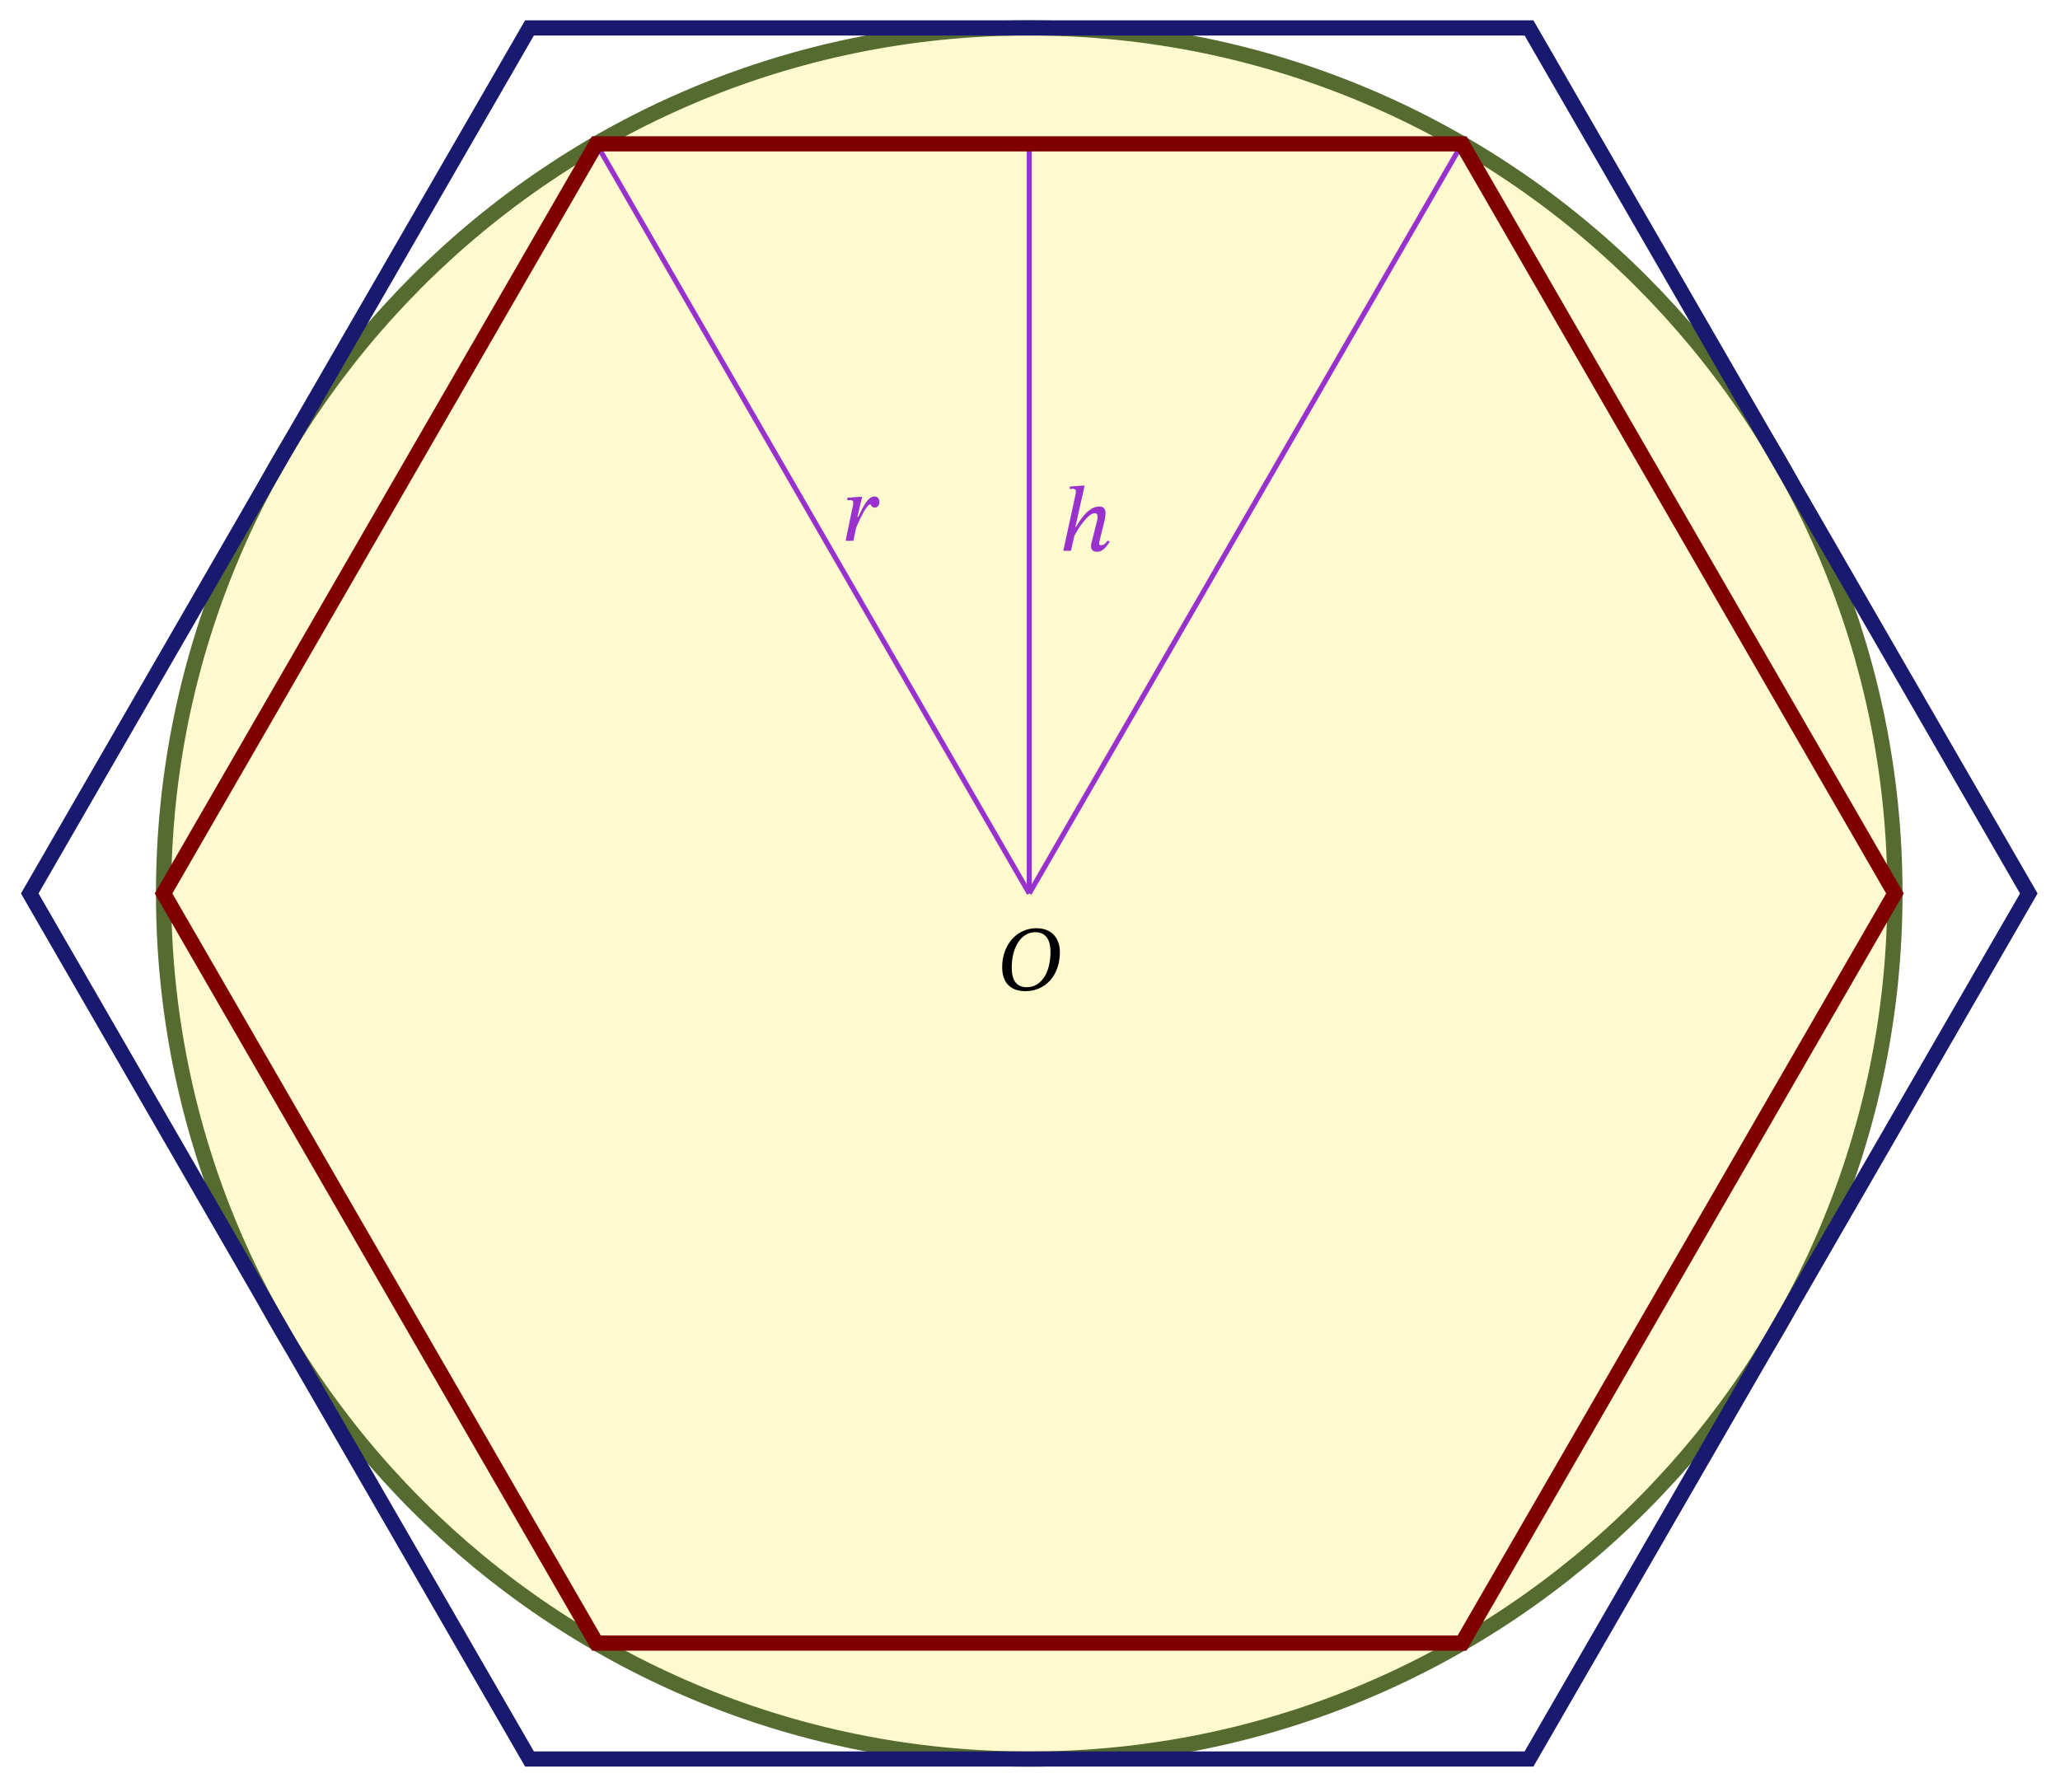
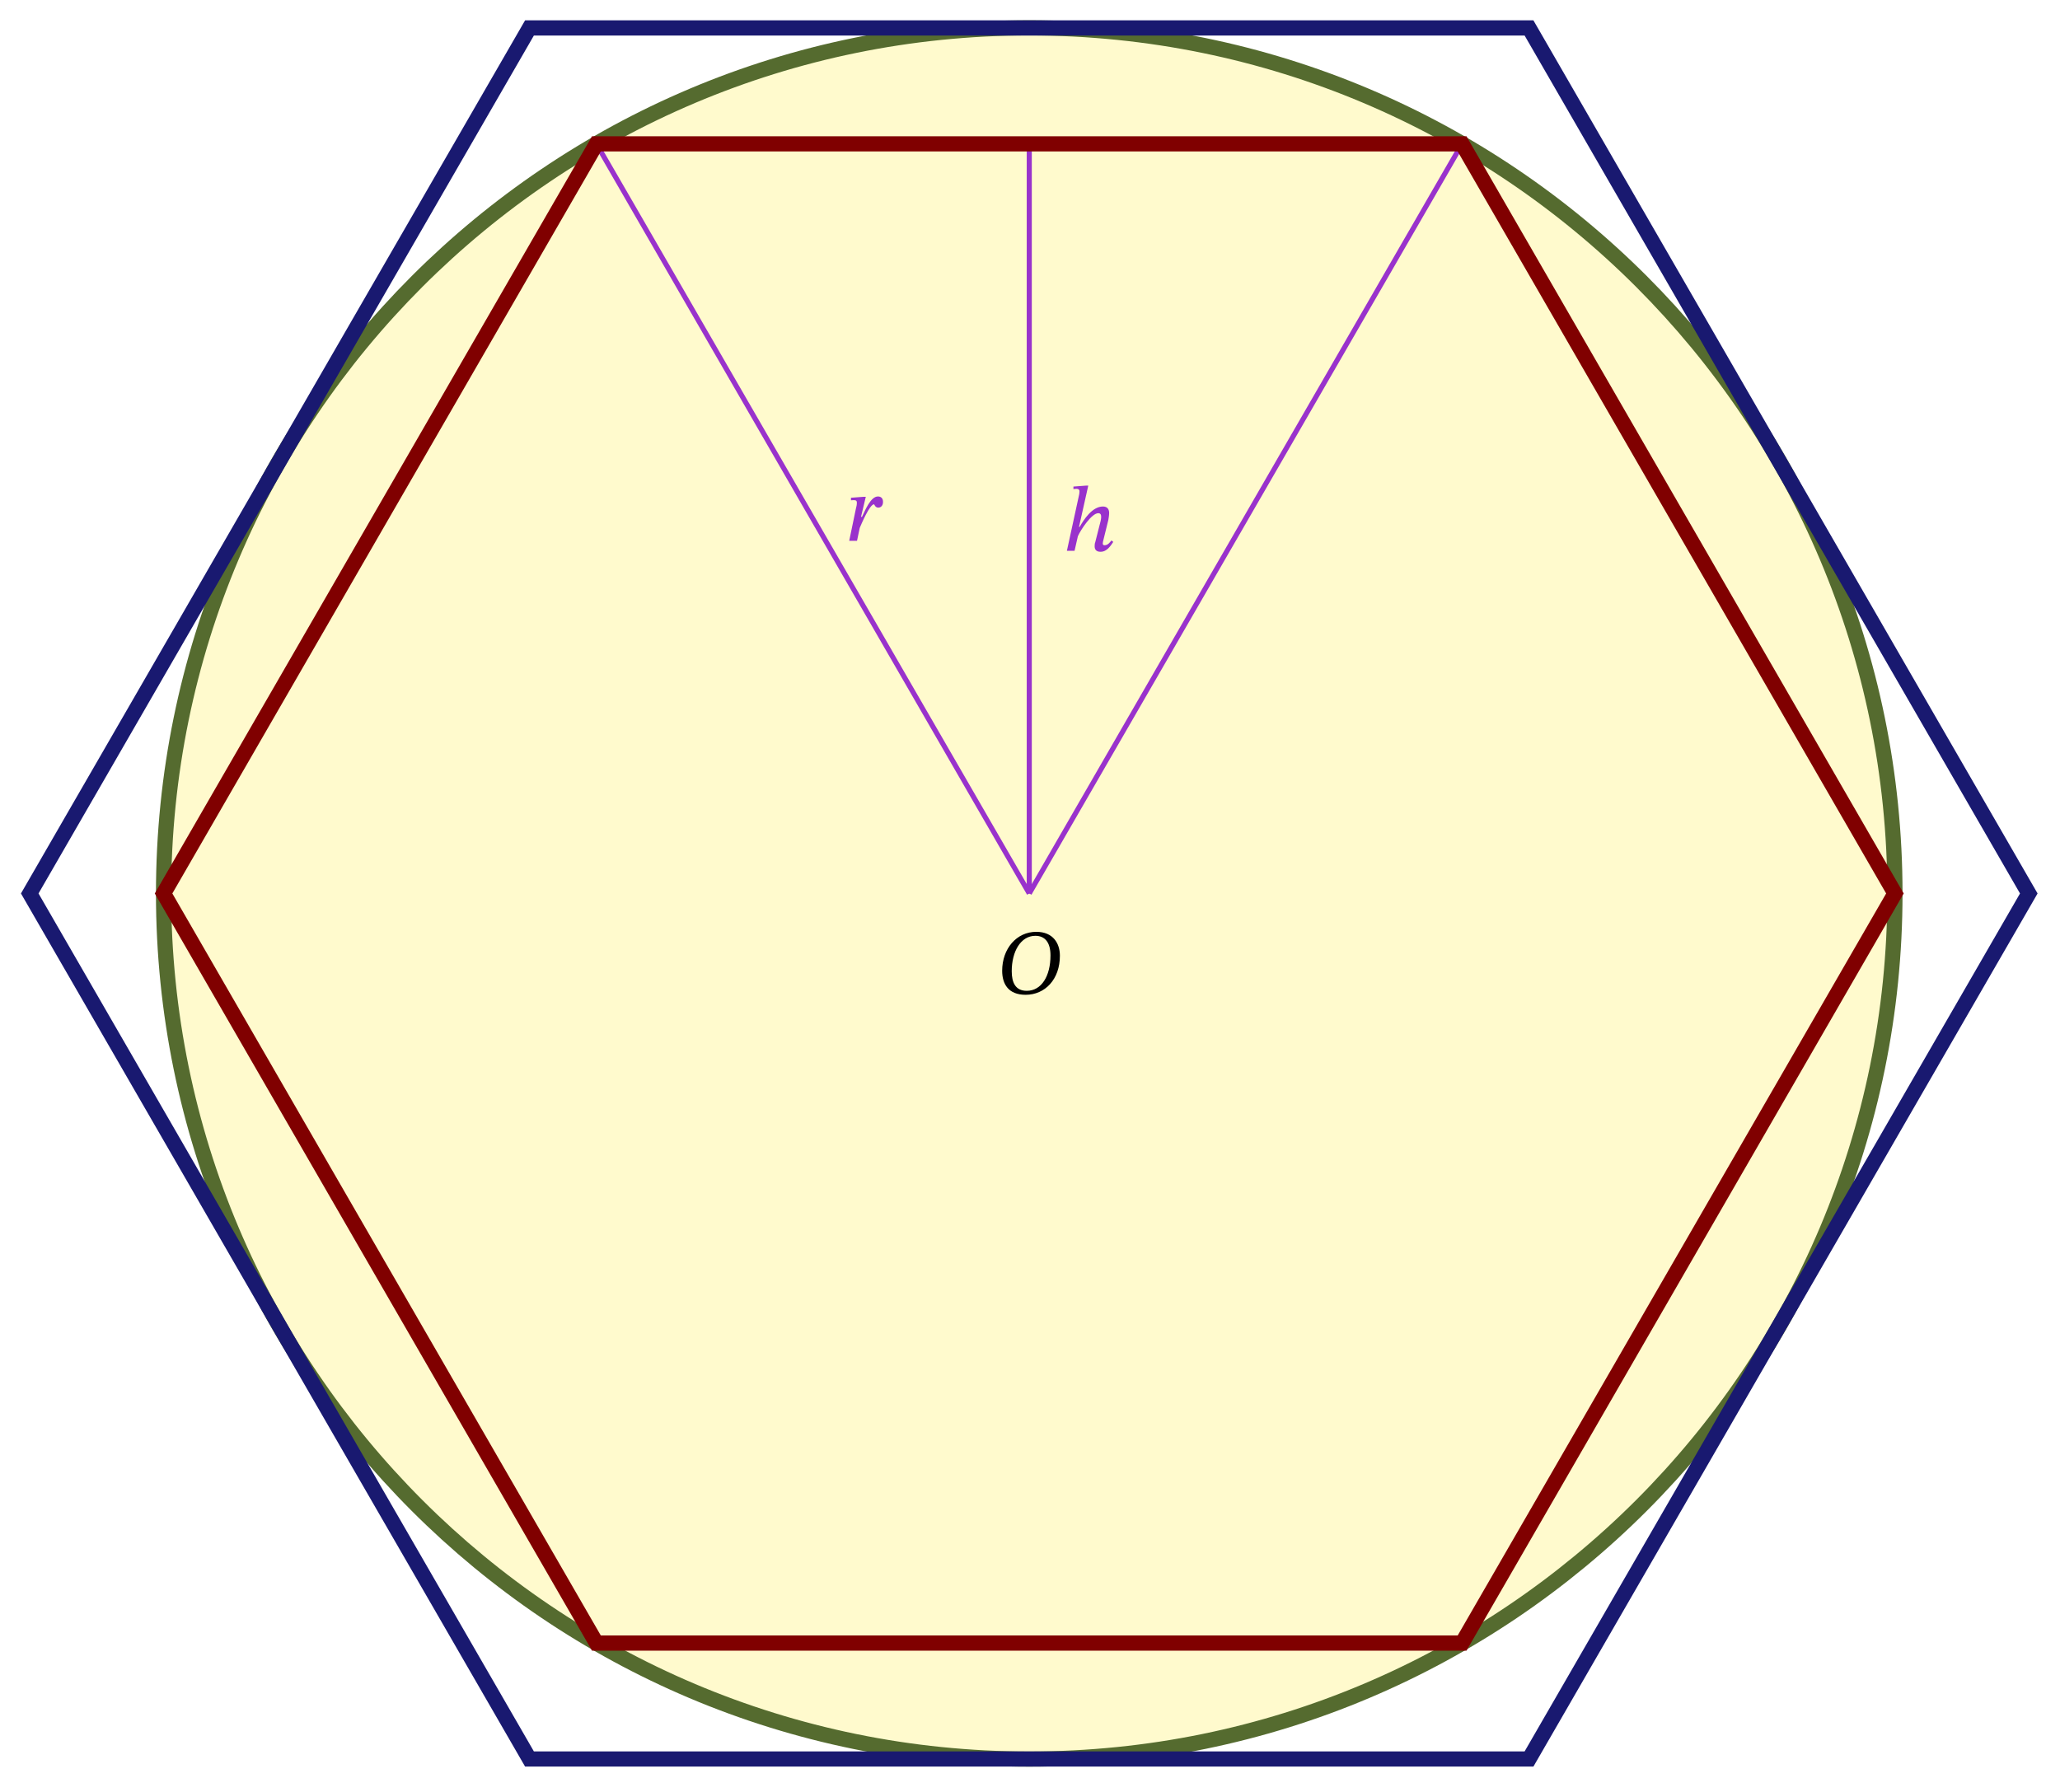
<svg xmlns="http://www.w3.org/2000/svg" xmlns:xlink="http://www.w3.org/1999/xlink" width="201.855" height="175.558" viewBox="0 0 201.855 175.558">
  <defs>
    <g>
      <g id="glyph-0-0">
        <path d="M 6.203 -3.719 C 6.203 -4.938 5.531 -6.062 3.891 -6.062 C 1.953 -6.062 0.547 -4.406 0.547 -2.25 C 0.547 -0.922 1.172 0.109 2.844 0.109 C 4.75 0.109 6.203 -1.406 6.203 -3.719 Z M 5.281 -3.75 C 5.281 -1.734 4.406 -0.281 2.953 -0.281 C 1.828 -0.281 1.484 -1.125 1.484 -2.203 C 1.484 -4.125 2.359 -5.672 3.797 -5.672 C 4.734 -5.672 5.281 -5.031 5.281 -3.75 Z M 5.281 -3.75 " />
      </g>
      <g id="glyph-0-1">
        <path d="M 4.781 -1.016 C 4.656 -0.844 4.438 -0.547 4.109 -0.547 C 3.984 -0.547 3.938 -0.609 3.938 -0.719 C 3.938 -0.828 3.969 -0.938 3.969 -0.938 L 4.484 -3.031 C 4.5 -3.156 4.562 -3.469 4.562 -3.703 C 4.562 -4.031 4.422 -4.344 3.953 -4.344 C 2.891 -4.344 2.062 -3.031 1.672 -2.344 L 1.609 -2.344 L 2.516 -6.391 L 2.312 -6.391 L 1.062 -6.297 L 1.062 -6.047 C 1.062 -6.047 1.234 -6.078 1.359 -6.078 C 1.562 -6.078 1.656 -5.984 1.656 -5.844 C 1.656 -5.703 1.625 -5.531 1.625 -5.531 L 0.422 0 L 1.172 0 L 1.5 -1.438 C 1.781 -2.062 2.844 -3.688 3.5 -3.688 C 3.719 -3.688 3.781 -3.531 3.781 -3.328 C 3.781 -3.141 3.719 -2.891 3.719 -2.891 L 3.188 -0.797 C 3.156 -0.75 3.141 -0.594 3.141 -0.438 C 3.141 -0.172 3.266 0.094 3.719 0.094 C 4.375 0.094 4.734 -0.547 4.969 -0.875 Z M 4.781 -1.016 " />
      </g>
      <g id="glyph-0-2">
        <path d="M 1.453 -2.344 L 1.922 -4.312 L 1.719 -4.312 L 0.469 -4.219 L 0.469 -3.969 C 0.469 -3.969 0.641 -3.984 0.75 -3.984 C 1 -3.984 1.047 -3.891 1.047 -3.719 C 1.047 -3.547 1 -3.312 0.953 -3.156 L 0.297 0 L 1.062 0 L 1.328 -1.266 C 1.484 -1.625 2.297 -3.578 2.734 -3.578 C 2.75 -3.578 2.844 -3.25 3.141 -3.25 C 3.375 -3.25 3.609 -3.422 3.609 -3.812 C 3.609 -4.172 3.406 -4.344 3.109 -4.344 C 2.391 -4.344 1.844 -2.953 1.547 -2.344 Z M 1.453 -2.344 " />
      </g>
    </g>
    <clipPath id="clip-0">
      <path clip-rule="nonzero" d="M 0.18 0 L 201.527 0 L 201.527 175.117 L 0.18 175.117 Z M 0.18 0 " />
    </clipPath>
    <clipPath id="clip-1">
      <path clip-rule="nonzero" d="M 0.18 0 L 201.527 0 L 201.527 175.117 L 0.18 175.117 Z M 0.18 0 " />
    </clipPath>
  </defs>
  <path fill-rule="nonzero" fill="rgb(100%, 98%, 80.399%)" fill-opacity="1" d="M 185.68 87.559 C 185.68 40.711 147.703 2.73 100.855 2.73 C 54.004 2.73 16.027 40.711 16.027 87.559 C 16.027 134.406 54.004 172.387 100.855 172.387 C 147.703 172.387 185.68 134.406 185.68 87.559 Z M 185.68 87.559 " />
  <g clip-path="url(#clip-0)">
    <path fill="none" stroke-width="1.494" stroke-linecap="butt" stroke-linejoin="miter" stroke="rgb(33.199%, 42%, 18.5%)" stroke-opacity="1" stroke-miterlimit="10" d="M 85.039 -0 C 85.039 46.966 46.966 85.042 0.001 85.042 C -46.969 85.042 -85.041 46.966 -85.041 -0 C -85.041 -46.966 -46.969 -85.042 0.001 -85.042 C 46.966 -85.042 85.039 -46.966 85.039 -0 Z M 85.039 -0 " transform="matrix(0.997489, 0, 0, -0.997489, 100.8547, 87.55855)" />
  </g>
  <g fill="rgb(0%, 0%, 0%)" fill-opacity="1">
-     <use xlink:href="#glyph-0-0" x="97.654" y="97.025" />
+     <use xlink:href="#glyph-0-0" x="97.654" y="97.38" />
  </g>
  <path fill="none" stroke-width="0.498" stroke-linecap="butt" stroke-linejoin="miter" stroke="rgb(59.999%, 19.6%, 79.999%)" stroke-opacity="1" stroke-miterlimit="10" d="M 0.001 -0 L 0.001 73.646 " transform="matrix(0.997489, 0, 0, -0.997489, 100.8547, 87.55855)" />
  <g fill="rgb(59.999%, 19.6%, 79.999%)" fill-opacity="1">
-     <use xlink:href="#glyph-0-1" x="103.767" y="53.98" />
+     <use xlink:href="#glyph-0-1" x="104.121" y="53.98" />
  </g>
  <path fill="none" stroke-width="0.498" stroke-linecap="butt" stroke-linejoin="miter" stroke="rgb(59.999%, 19.6%, 79.999%)" stroke-opacity="1" stroke-miterlimit="10" d="M 0.001 -0 L 42.518 73.646 " transform="matrix(0.997489, 0, 0, -0.997489, 100.8547, 87.55855)" />
  <path fill="none" stroke-width="0.498" stroke-linecap="butt" stroke-linejoin="miter" stroke="rgb(59.999%, 19.6%, 79.999%)" stroke-opacity="1" stroke-miterlimit="10" d="M 0.001 -0 L -42.52 73.646 " transform="matrix(0.997489, 0, 0, -0.997489, 100.8547, 87.55855)" />
  <g fill="rgb(59.999%, 19.6%, 79.999%)" fill-opacity="1">
-     <use xlink:href="#glyph-0-2" x="82.561" y="52.997" />
+     <use xlink:href="#glyph-0-2" x="82.916" y="52.997" />
  </g>
  <g clip-path="url(#clip-1)">
    <path fill="none" stroke-width="1.494" stroke-linecap="butt" stroke-linejoin="miter" stroke="rgb(50%, 0%, 0%)" stroke-opacity="1" stroke-miterlimit="10" d="M 42.518 73.646 L -42.52 73.646 L -85.041 -0 L -42.52 -73.646 L 42.518 -73.646 L 85.039 -0 Z M 42.518 73.646 " transform="matrix(0.997489, 0, 0, -0.997489, 100.8547, 87.55855)" />
    <path fill="none" stroke-width="1.494" stroke-linecap="butt" stroke-linejoin="miter" stroke="rgb(9.799%, 9.799%, 43.999%)" stroke-opacity="1" stroke-miterlimit="10" d="M 49.093 85.034 L -49.095 85.034 L -98.187 -0 L -49.095 -85.034 L 49.093 -85.034 L 98.189 -0 Z M 49.093 85.034 " transform="matrix(0.997489, 0, 0, -0.997489, 100.8547, 87.55855)" />
  </g>
</svg>
